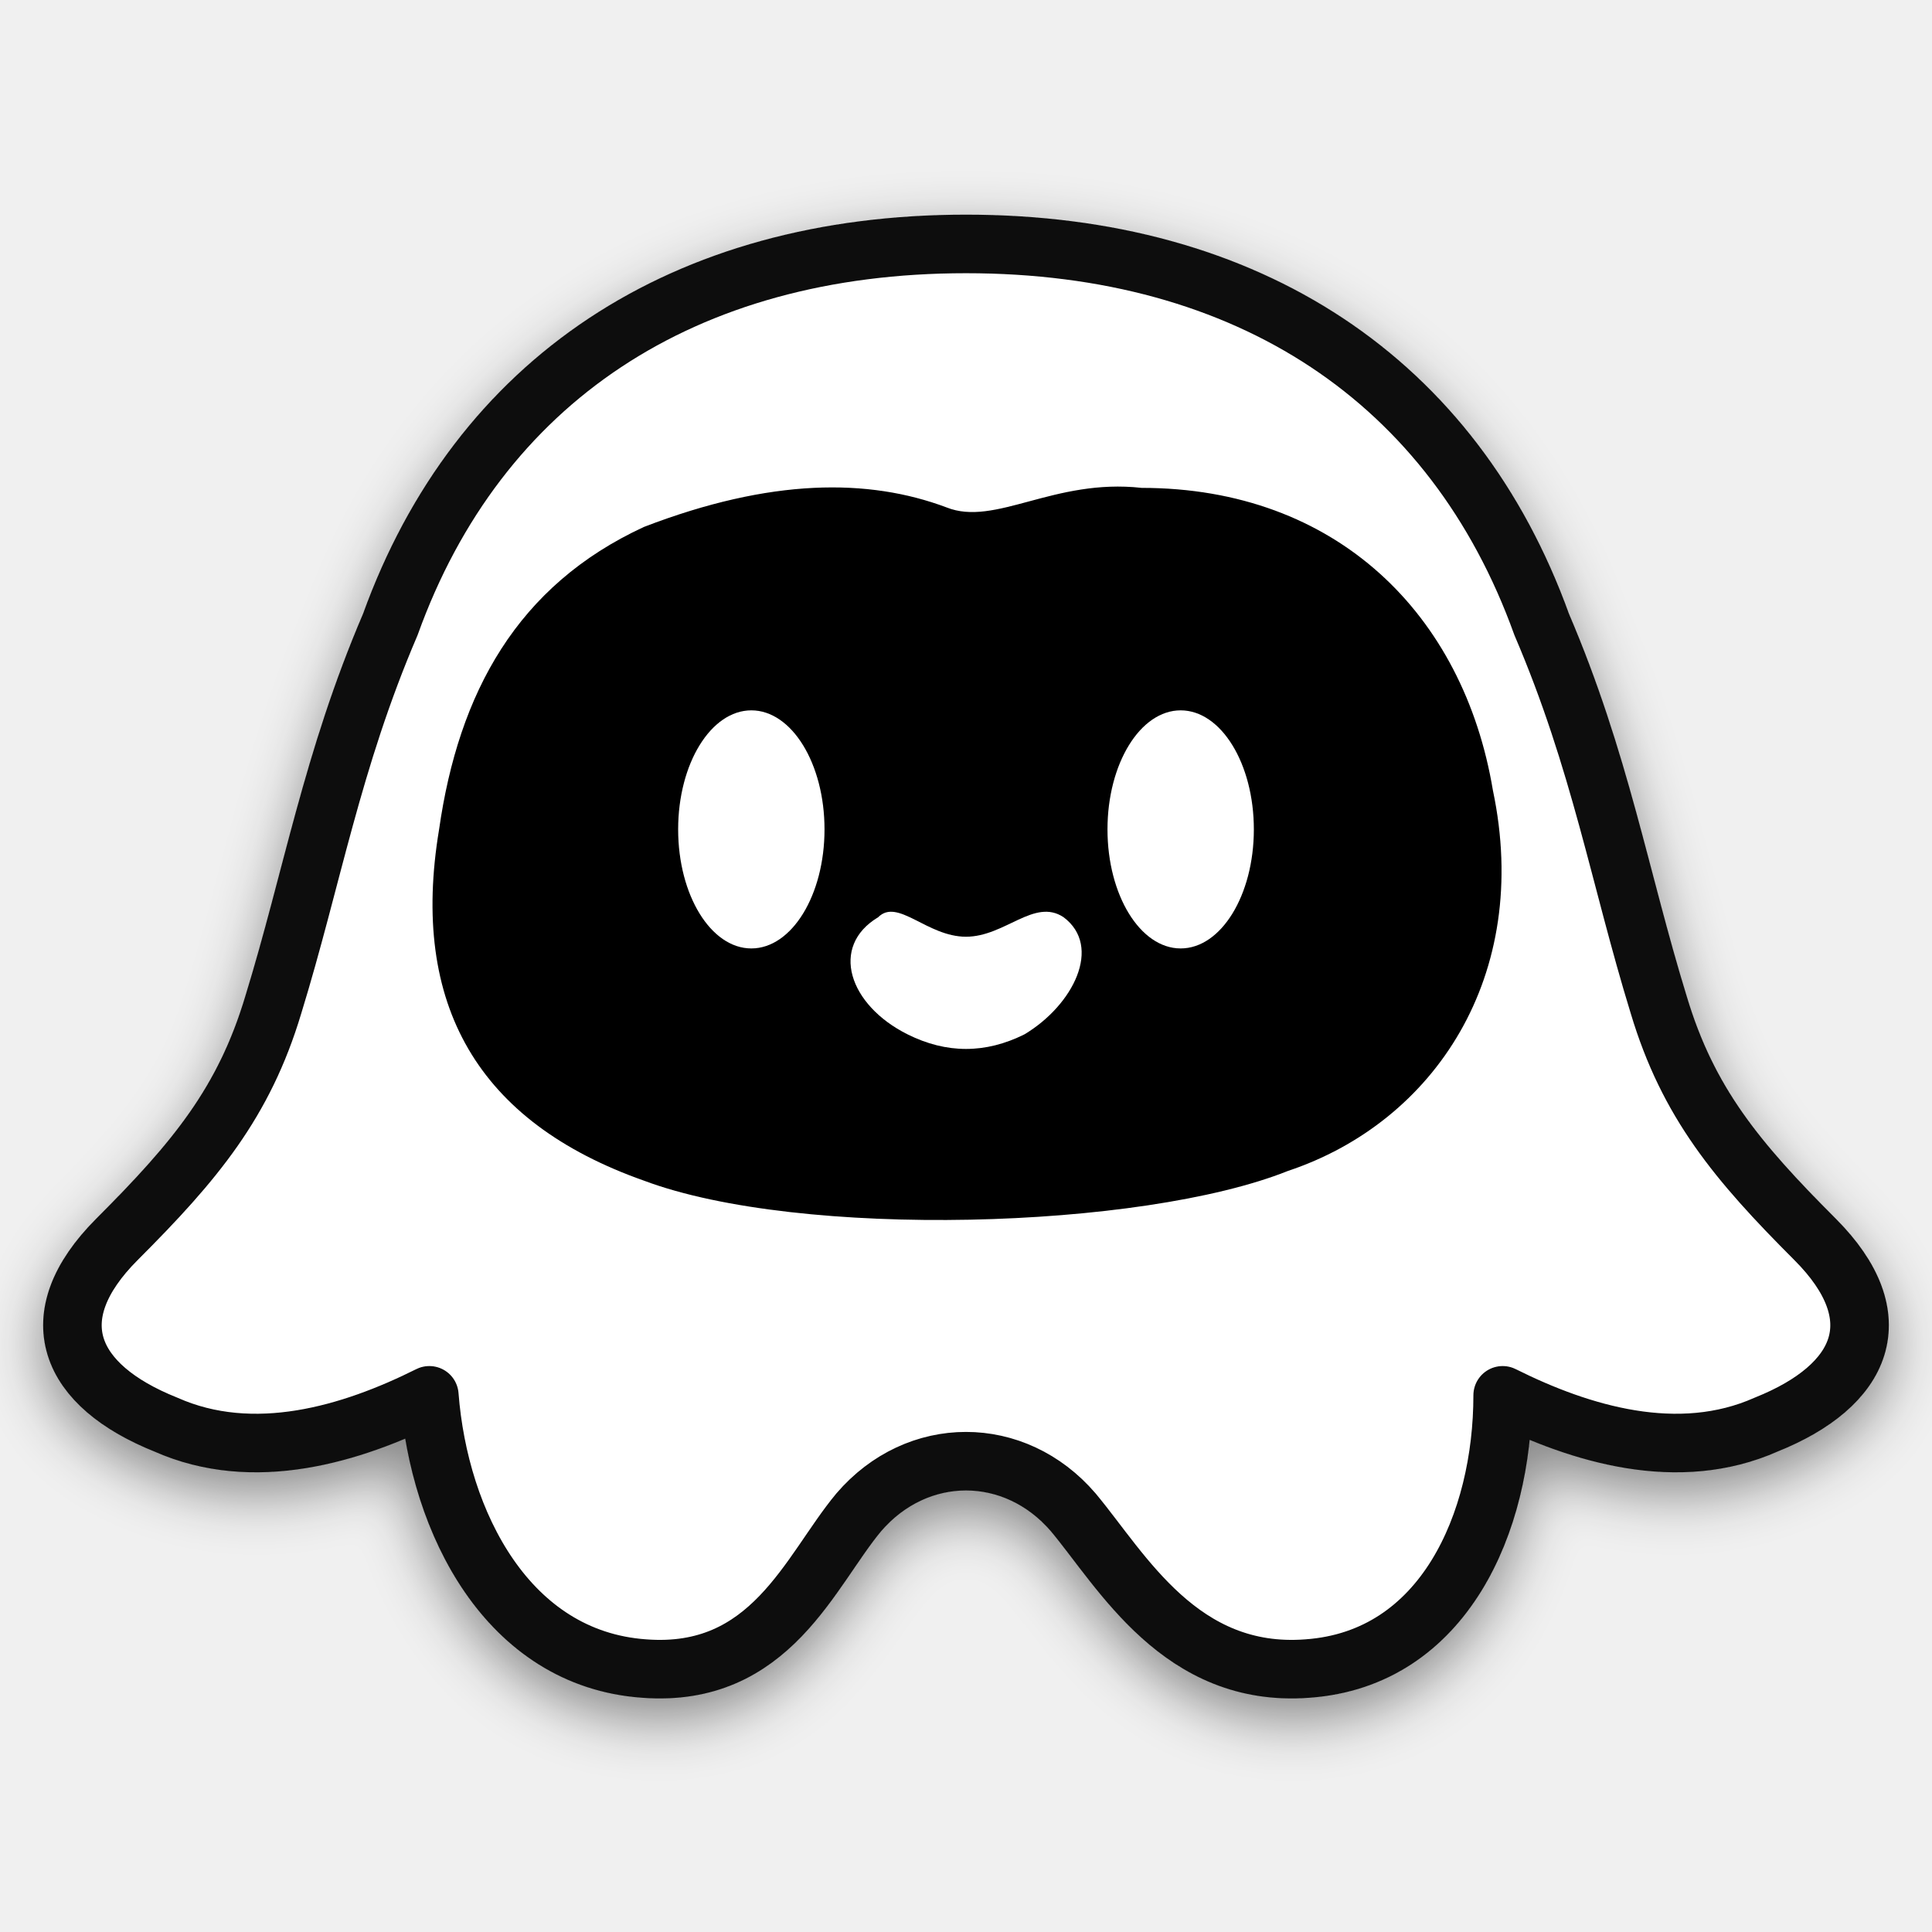
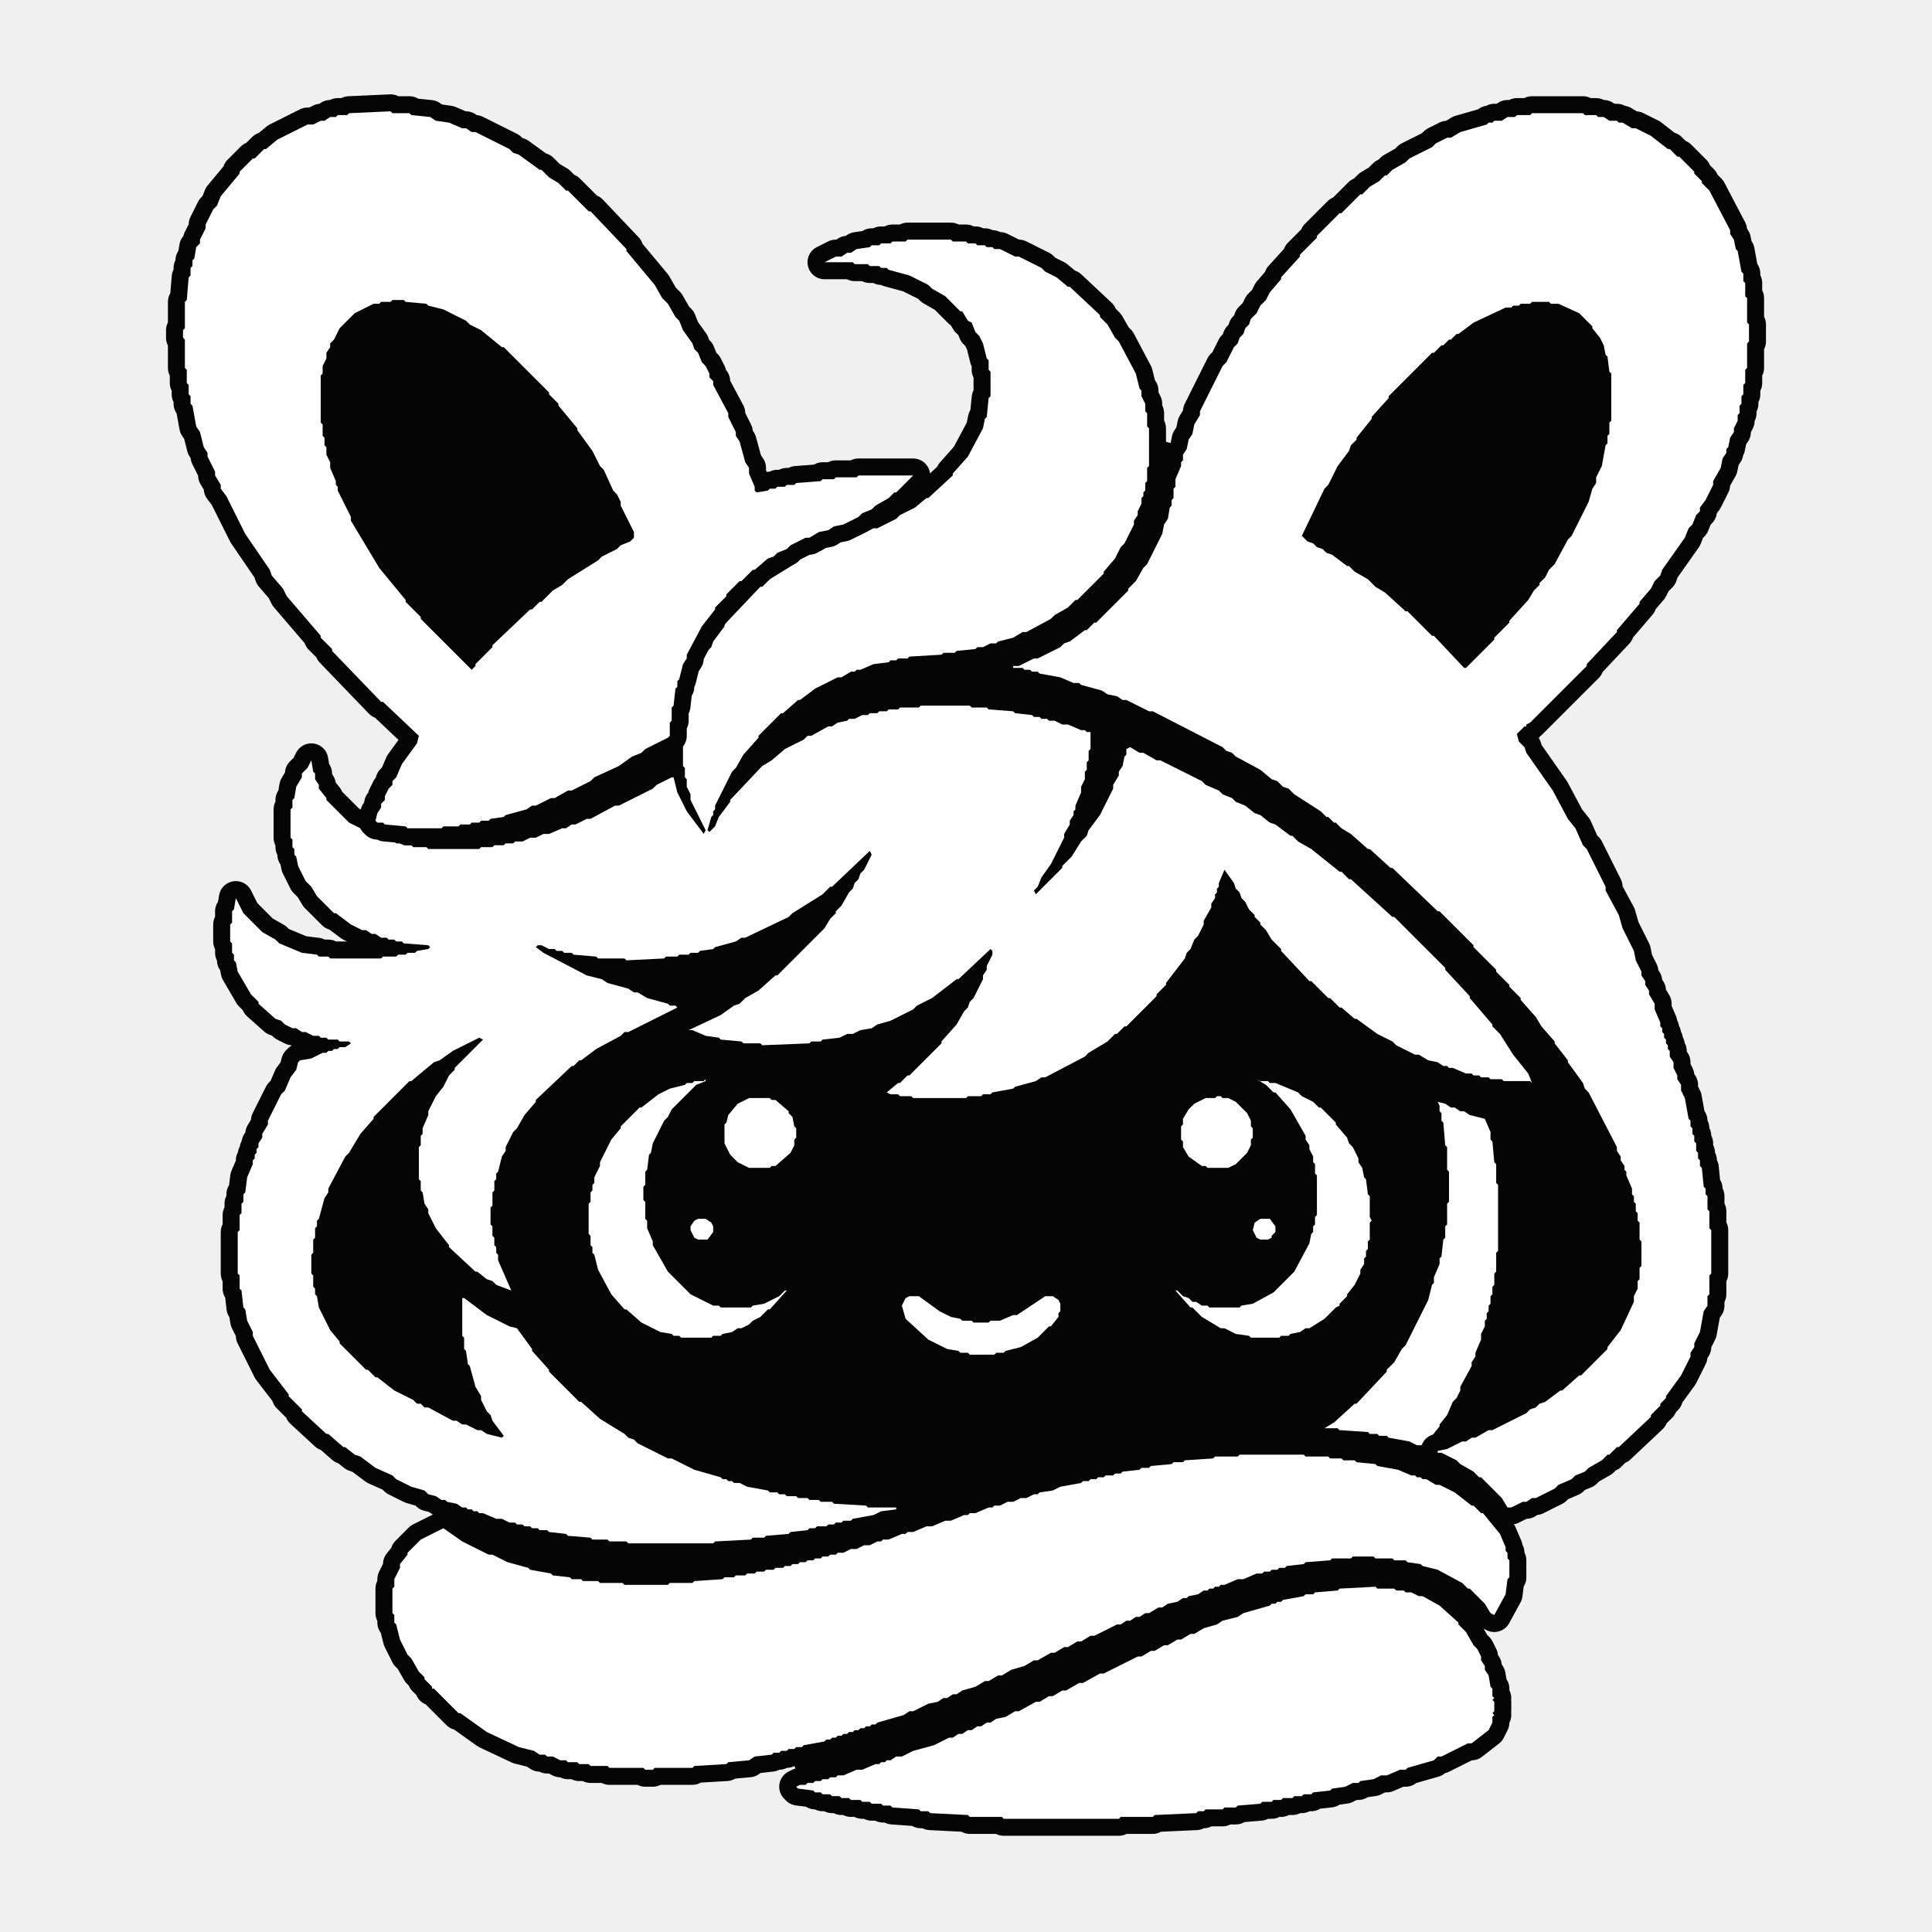
- <svg xmlns="http://www.w3.org/2000/svg" width="512" height="512" viewBox="29 40 198 198">
-   <defs>
-     <filter id="tab-shadow" x="-20%" y="-20%" width="140%" height="140%">
-       <feDropShadow dx="0" dy="2" stdDeviation="3" flood-color="#000000" flood-opacity="0.45" />
-     </filter>
-   </defs>
-   <style>
-     .mascot-body {
-       fill: #ffffff;
-       stroke: #0a0a0a;
-       stroke-width: 6;
-       stroke-linejoin: round;
-       stroke-linecap: round;
-     }
-     .mascot-visor {
-       fill: #000000;
-     }
-     .mascot-face {
-       fill: #ffffff;
-     }
-     @media (prefers-color-scheme: light) {
-       .mascot-body {
-         fill: #ffffff;
-         stroke: #000000;
-         stroke-width: 7;
-       }
-     }
-   </style>
-   <g filter="url(#tab-shadow)">
-     <path class="mascot-body" d="M 128 65       C 99 65, 78 79, 69 104       C 63 118, 61 130, 57 143       C 54 153, 49 159, 41 167       C 33 175, 36 182, 46 186       C 55 190, 65 187, 73 183       C 74 196, 81 210, 95 211       C 108 212, 112 201, 117 195       C 123 188, 133 188, 139 195       C 144 201, 150 212, 163 211       C 177 210, 183 196, 183 183       C 191 187, 201 190, 210 186       C 220 182, 223 175, 215 167       C 207 159, 202 153, 199 143       C 195 130, 193 118, 187 104       C 178 79, 157 65, 128 65 Z" />
-     <path class="mascot-visor" d="M 95 94       C 108 89, 118 89, 126 92       C 131 94, 137 89, 146 90       C 166 90, 179 103, 182 121       C 186 140, 176 155, 161 160       C 146 166, 111 167, 95 161       C 78 155, 71 143, 74 125       C 76 111, 82 100, 95 94 Z" />
-     <ellipse class="mascot-face" cx="106" cy="125" rx="7.5" ry="12.2" />
-     <ellipse class="mascot-face" cx="150" cy="125" rx="7.5" ry="12.2" />
-     <path class="mascot-face" d="M 119 134       C 121 132, 124 136, 128 136       C 132 136, 135 132, 138 134       C 142 137, 139 143, 134 146       C 130 148, 126 148, 122 146       C 116 143, 114 137, 119 134 Z" />
+ <svg xmlns="http://www.w3.org/2000/svg" width="1024" height="1024" viewBox="0 0 1024 1024" role="img" aria-label="Cluaiz mascot icon">
+   <g fill="#050505" fill-rule="evenodd">
+     <path d="M140,79 L127,91 L115,107 L108,121 L108,124 L106,127 L106,129 L104,131 L104,133 L102,137 L102,140 L100,145 L100,150 L99,151 L99,157 L98,158 L97,184 L98,185 L99,205 L100,206 L100,211 L101,212 L101,215 L103,220 L103,224 L104,225 L104,227 L106,229 L105,230 L107,232 L109,240 L111,243 L111,246 L115,253 L115,255 L118,261 L120,263 L124,271 L124,273 L126,275 L131,285 L134,288 L136,293 L143,302 L143,304 L145,307 L149,311 L151,315 L158,323 L158,324 L174,342 L174,343 L186,355 L186,356 L218,387 L219,389 L219,396 L211,408 L208,414 L208,416 L203,423 L204,424 L202,426 L201,429 L194,435 L189,436 L188,435 L183,434 L173,424 L168,415 L168,412 L166,407 L166,403 L165,403 L163,407 L160,410 L157,416 L157,418 L155,422 L155,426 L154,427 L154,446 L155,447 L157,458 L166,473 L178,485 L179,485 L185,492 L185,499 L180,505 L175,506 L174,507 L171,507 L170,506 L166,506 L165,505 L162,505 L161,504 L158,504 L157,503 L152,502 L138,493 L131,486 L125,476 L125,478 L124,479 L123,489 L122,490 L122,499 L123,500 L123,505 L124,506 L125,513 L130,523 L140,535 L141,535 L149,542 L156,545 L162,552 L162,558 L157,564 L157,566 L152,576 L150,578 L142,593 L141,598 L138,603 L138,605 L135,611 L134,617 L131,623 L131,626 L129,631 L129,635 L128,636 L128,641 L127,642 L127,649 L126,650 L126,677 L127,678 L127,685 L128,686 L128,690 L130,694 L130,698 L131,699 L132,704 L134,706 L133,707 L135,709 L137,713 L137,715 L141,721 L142,725 L156,744 L168,756 L169,756 L183,768 L189,772 L191,772 L204,781 L218,788 L225,790 L227,792 L230,793 L235,799 L235,805 L234,807 L228,813 L224,815 L214,825 L210,833 L210,836 L208,841 L208,856 L209,857 L211,867 L216,877 L225,889 L225,891 L229,895 L230,895 L242,908 L244,908 L256,916 L259,919 L269,924 L277,926 L280,928 L282,928 L286,930 L293,931 L296,933 L299,933 L300,934 L310,935 L311,936 L319,936 L320,937 L332,937 L333,938 L356,938 L357,937 L370,937 L371,936 L379,936 L380,935 L393,934 L394,933 L398,933 L400,931 L404,931 L405,930 L409,930 L410,929 L411,930 L416,931 L421,936 L422,938 L422,946 L421,948 L426,948 L427,949 L430,949 L435,951 L439,951 L440,952 L444,952 L445,953 L449,953 L450,954 L454,954 L455,955 L460,955 L461,956 L466,956 L467,957 L472,957 L473,958 L487,959 L489,961 L510,962 L511,963 L525,963 L526,964 L600,964 L601,963 L615,963 L616,962 L637,961 L639,959 L648,959 L649,958 L669,956 L670,955 L674,955 L675,954 L681,954 L682,953 L686,953 L687,952 L691,952 L692,951 L697,951 L702,949 L706,949 L707,948 L714,947 L717,945 L728,943 L732,941 L736,941 L752,935 L758,934 L762,931 L769,929 L778,924 L780,924 L784,922 L789,917 L791,913 L791,910 L792,909 L791,908 L793,906 L793,903 L791,901 L792,900 L791,899 L791,895 L790,894 L790,891 L789,890 L788,885 L785,880 L784,875 L781,871 L781,863 L786,857 L788,856 L792,856 L793,855 L799,842 L799,839 L800,838 L800,826 L799,825 L799,822 L798,821 L797,816 L795,813 L795,805 L796,803 L800,799 L805,797 L808,797 L815,793 L817,793 L819,791 L828,787 L830,785 L834,783 L836,783 L838,781 L841,780 L848,774 L856,769 L862,763 L863,763 L877,749 L877,748 L884,740 L888,733 L891,730 L893,726 L893,724 L900,710 L903,695 L905,693 L905,689 L906,688 L906,681 L907,680 L907,648 L906,647 L905,632 L903,629 L903,624 L902,623 L902,619 L900,614 L900,609 L899,608 L899,605 L898,604 L898,601 L897,600 L896,592 L894,588 L893,581 L891,577 L891,574 L889,572 L889,570 L888,569 L888,566 L887,565 L887,563 L884,556 L884,553 L878,537 L877,531 L874,527 L874,525 L871,519 L866,503 L863,498 L863,496 L860,492 L857,482 L847,463 L846,459 L844,457 L834,437 L828,429 L828,427 L825,423 L824,420 L819,414 L816,408 L808,397 L808,387 L809,385 L852,341 L852,340 L863,328 L881,304 L881,302 L889,290 L892,287 L897,277 L899,275 L901,271 L901,269 L904,265 L911,251 L916,235 L918,233 L917,232 L919,230 L919,228 L921,224 L922,216 L923,215 L923,211 L924,210 L924,206 L925,205 L926,186 L927,185 L927,168 L926,167 L926,156 L925,155 L925,149 L924,148 L924,144 L923,143 L921,132 L917,124 L917,122 L914,117 L914,115 L906,101 L898,92 L898,90 L891,83 L889,83 L885,79 L875,72 L860,65 L853,64 L851,62 L842,61 L841,60 L820,59 L819,60 L809,60 L808,61 L803,61 L802,62 L798,62 L796,64 L792,64 L782,68 L776,69 L761,76 L754,81 L750,82 L748,84 L745,85 L722,102 L712,112 L711,112 L688,136 L688,137 L678,148 L660,173 L659,177 L655,182 L654,185 L651,188 L648,195 L646,197 L643,203 L643,205 L636,217 L636,219 L633,224 L632,228 L627,233 L622,234 L621,235 L614,233 L608,226 L608,219 L607,218 L607,214 L606,213 L606,210 L604,206 L603,200 L597,187 L594,184 L593,181 L589,176 L589,174 L570,154 L569,154 L565,150 L563,150 L554,143 L549,141 L547,139 L545,139 L538,135 L533,134 L530,132 L528,132 L524,130 L515,129 L514,128 L508,128 L507,127 L478,127 L477,128 L471,128 L470,129 L465,129 L464,130 L460,130 L459,131 L453,132 L451,134 L449,134 L446,136 L440,137 L437,139 L459,140 L460,141 L464,141 L469,143 L473,143 L474,144 L479,145 L481,147 L482,146 L484,148 L493,152 L499,157 L501,157 L502,159 L506,163 L510,165 L512,169 L515,171 L515,173 L517,175 L522,185 L523,191 L524,192 L524,199 L525,200 L524,215 L523,216 L523,220 L522,221 L521,226 L513,242 L509,246 L509,247 L500,255 L497,255 L496,256 L490,255 L485,251 L469,251 L468,252 L452,252 L451,253 L434,254 L433,255 L427,255 L426,256 L421,256 L420,257 L416,257 L415,258 L411,258 L409,259 L408,258 L402,257 L397,251 L397,248 L396,247 L393,236 L391,233 L389,225 L386,220 L386,218 L384,216 L372,190 L368,185 L358,166 L354,162 L348,152 L340,143 L332,132 L322,122 L322,121 L301,101 L300,101 L283,87 L274,82 L272,80 L250,69 L248,69 L238,65 L231,64 L229,62 L220,61 L219,60 L212,60 L211,59 L191,59 L190,60 L183,60 L182,61 L174,62 L172,64 L160,67 L150,72 Z" />
+   </g>
+   <g fill="#fff" fill-rule="evenodd" stroke="#050505" stroke-width="18" stroke-linejoin="round" paint-order="stroke">
+     <path d="M792,900 L791,899 L791,895 L790,894 L789,888 L787,885 L787,883 L785,880 L785,878 L783,874 L781,872 L777,865 L773,861 L773,860 L763,851 L754,846 L752,846 L748,844 L745,844 L744,843 L740,843 L739,842 L730,842 L729,841 L710,842 L709,843 L697,844 L696,845 L692,845 L691,846 L680,848 L679,849 L677,849 L676,850 L674,850 L673,851 L659,855 L656,857 L648,859 L645,861 L638,863 L633,866 L631,866 L626,869 L624,869 L619,872 L617,872 L612,875 L610,875 L605,878 L603,878 L585,887 L583,887 L574,892 L572,892 L565,896 L563,896 L558,899 L556,899 L551,902 L549,902 L540,907 L538,907 L533,910 L528,911 L525,913 L523,913 L520,915 L518,915 L515,917 L513,917 L510,919 L508,919 L505,921 L503,921 L495,925 L484,928 L478,931 L475,931 L472,933 L470,933 L469,934 L467,934 L466,935 L464,935 L457,938 L454,938 L447,941 L444,941 L443,942 L440,942 L439,943 L436,943 L435,944 L432,944 L431,945 L428,945 L427,946 L424,946 L422,947 L423,948 L431,949 L432,950 L435,950 L436,951 L440,951 L441,952 L445,952 L446,953 L450,953 L451,954 L456,954 L457,955 L461,955 L462,956 L467,956 L468,957 L472,957 L473,958 L487,959 L488,960 L492,960 L493,961 L513,962 L514,963 L531,963 L532,964 L593,964 L594,963 L611,963 L612,962 L634,961 L635,960 L638,960 L639,959 L648,959 L649,958 L655,958 L656,957 L668,956 L669,955 L674,955 L675,954 L679,954 L680,953 L685,953 L686,952 L690,952 L691,951 L695,951 L696,950 L705,949 L706,948 L713,947 L717,945 L720,945 L721,944 L728,943 L732,941 L735,941 L742,938 L745,938 L746,937 L760,933 L762,931 L764,931 L778,924 L780,924 L789,917 L791,913 L791,910 L792,909 L791,908 L792,907 L792,902 L791,901 Z" />
+     <path d="M800,827 L799,826 L799,823 L798,822 L798,820 L795,813 L786,802 L785,802 L781,798 L780,798 L771,791 L763,787 L761,787 L756,784 L754,784 L753,783 L751,783 L750,782 L748,782 L741,779 L730,777 L729,776 L719,775 L718,774 L712,774 L711,773 L705,773 L704,772 L692,772 L691,771 L657,771 L656,772 L644,772 L643,773 L628,774 L627,775 L622,775 L621,776 L610,777 L609,778 L605,778 L604,779 L595,780 L594,781 L591,781 L590,782 L586,782 L585,783 L582,783 L581,784 L578,784 L577,785 L574,785 L573,786 L562,788 L558,790 L551,791 L550,792 L548,792 L544,794 L541,794 L537,796 L534,796 L530,798 L527,798 L526,799 L524,799 L517,802 L514,802 L513,803 L511,803 L504,806 L501,806 L494,809 L491,809 L484,812 L481,812 L480,813 L478,813 L471,816 L468,816 L467,817 L465,817 L461,819 L458,819 L454,821 L451,821 L447,823 L444,823 L443,824 L440,824 L439,825 L436,825 L435,826 L432,826 L431,827 L428,827 L427,828 L424,828 L423,829 L420,829 L419,830 L416,830 L415,831 L411,831 L410,832 L406,832 L405,833 L401,833 L400,834 L396,834 L395,835 L390,835 L389,836 L384,836 L383,837 L368,838 L367,839 L355,839 L354,840 L331,840 L330,839 L318,839 L317,838 L309,838 L308,837 L303,837 L302,836 L293,835 L292,834 L281,832 L280,831 L269,828 L261,824 L259,824 L245,817 L235,810 L223,816 L216,823 L216,824 L212,829 L212,831 L209,837 L209,841 L208,842 L208,855 L209,856 L209,860 L210,861 L212,869 L216,877 L218,879 L222,886 L225,889 L225,890 L229,894 L229,895 L230,895 L243,908 L244,908 L258,918 L275,926 L283,928 L286,930 L289,930 L290,931 L293,931 L297,933 L300,933 L301,934 L306,934 L307,935 L312,935 L313,936 L322,936 L323,937 L341,937 L342,938 L346,938 L347,937 L367,937 L368,936 L385,935 L386,934 L397,933 L400,931 L409,930 L410,929 L413,929 L414,928 L417,928 L418,927 L421,927 L422,926 L425,926 L426,925 L437,923 L438,922 L440,922 L441,921 L443,921 L444,920 L446,920 L447,919 L449,919 L450,918 L452,918 L453,917 L455,917 L456,916 L458,916 L459,915 L461,915 L462,914 L464,914 L465,913 L479,909 L482,907 L484,907 L492,903 L497,902 L500,900 L502,900 L505,898 L507,898 L510,896 L517,894 L522,891 L524,891 L529,888 L531,888 L536,885 L543,883 L548,880 L550,880 L557,876 L559,876 L564,873 L566,873 L571,870 L573,870 L578,867 L580,867 L592,861 L594,861 L597,859 L599,859 L602,857 L604,857 L607,855 L609,855 L614,852 L616,852 L619,850 L624,849 L627,847 L629,847 L630,846 L635,845 L638,843 L640,843 L641,842 L643,842 L644,841 L646,841 L647,840 L649,840 L656,837 L659,837 L666,834 L669,834 L670,833 L673,833 L674,832 L677,832 L678,831 L681,831 L682,830 L691,829 L692,828 L705,827 L706,826 L716,826 L717,825 L728,825 L729,826 L738,826 L739,827 L745,827 L746,828 L753,829 L754,830 L762,832 L775,839 L778,842 L779,842 L787,850 L790,855 L792,856 L798,845 L799,837 L800,836 Z" />
+     <path d="M478,692 L480,699 L492,710 L502,715 L508,716 L509,717 L513,717 L514,718 L527,718 L528,717 L532,717 L533,716 L541,714 L550,709 L556,703 L557,703 L561,698 L561,696 L562,695 L562,691 L561,689 L558,687 L554,687 L539,697 L537,697 L530,700 L525,700 L524,701 L516,701 L515,700 L510,700 L509,699 L504,698 L498,695 L487,687 L482,687 L480,688 Z" />
+     <path d="M668,646 L665,648 L664,652 L666,656 L668,657 L672,657 L674,656 L674,655 L676,653 L676,650 L673,646 Z" />
+     <path d="M368,647 L366,650 L366,652 L368,656 L370,657 L375,657 L378,653 L378,650 L377,648 L374,646 L370,646 Z" />
+     <path d="M787,593 L779,591 L776,589 L774,589 L771,587 L769,587 L766,585 L762,584 L763,586 L763,589 L764,590 L764,594 L765,595 L766,607 L767,608 L767,620 L768,621 L768,637 L767,638 L767,649 L766,650 L766,656 L765,657 L764,666 L763,667 L763,670 L760,677 L760,680 L759,681 L757,689 L745,713 L743,715 L739,722 L735,726 L735,727 L719,744 L718,744 L707,754 L702,757 L709,757 L710,758 L725,759 L726,760 L730,760 L731,761 L735,761 L736,762 L747,764 L751,766 L755,766 L763,756 L763,755 L767,750 L770,743 L772,741 L774,737 L774,735 L780,724 L780,722 L782,719 L782,717 L785,710 L785,707 L787,703 L787,700 L788,699 L788,696 L789,695 L789,692 L790,691 L790,687 L791,686 L791,682 L792,681 L792,675 L793,674 L793,664 L794,663 L794,628 L793,627 L793,617 L792,616 L791,605 L790,604 L790,600 Z" />
+     <path d="M397,582 L391,585 L386,591 L385,595 L384,596 L384,606 L387,612 L391,616 L397,619 L408,619 L409,618 L411,618 L419,611 L421,607 L421,604 L422,603 L422,598 L421,597 L420,592 L418,590 L418,589 L411,583 L409,583 L408,582 Z" />
+     <path d="M639,582 L633,585 L630,588 L627,593 L627,596 L626,597 L626,604 L627,605 L627,608 L630,613 L637,618 L639,618 L640,619 L651,619 L655,617 L661,611 L663,607 L663,604 L664,603 L664,598 L663,597 L663,594 L661,590 L655,584 L651,582 L648,582 L647,581 L645,581 L644,582 Z" />
+     <path d="M666,572 L671,575 L675,579 L676,579 L684,588 L692,602 L692,604 L694,607 L694,609 L696,613 L696,616 L697,617 L697,622 L698,623 L698,644 L697,645 L697,649 L696,650 L696,653 L695,654 L694,659 L686,674 L675,685 L664,691 L658,692 L657,693 L641,693 L640,692 L637,692 L634,690 L632,690 L630,688 L627,687 L624,684 L623,684 L631,693 L632,693 L637,698 L647,704 L649,704 L655,707 L662,708 L663,709 L678,709 L679,708 L683,708 L684,707 L689,706 L692,704 L694,704 L702,699 L708,693 L710,692 L710,691 L714,687 L714,686 L718,681 L721,675 L721,673 L723,670 L723,667 L724,666 L724,663 L725,662 L725,658 L726,657 L726,648 L727,647 L726,645 L726,634 L725,633 L724,625 L723,624 L722,619 L720,616 L720,614 L717,608 L715,606 L714,603 L708,596 L708,595 L700,587 L699,587 L696,584 L690,581 L688,579 L676,574 L673,574 L672,573 L668,573 Z" />
+     <path d="M374,572 L373,573 L368,573 L367,574 L364,574 L363,575 L355,577 L349,580 L340,587 L339,587 L329,597 L329,598 L324,604 L318,616 L318,618 L315,624 L315,627 L314,628 L314,631 L313,632 L313,637 L312,638 L312,654 L313,655 L313,660 L314,661 L314,664 L315,665 L317,673 L324,686 L331,694 L332,694 L340,701 L350,706 L356,707 L357,708 L360,708 L361,709 L377,709 L378,708 L382,708 L383,707 L388,706 L391,704 L393,704 L397,702 L399,700 L403,698 L407,694 L408,694 L417,684 L416,684 L413,687 L405,691 L399,692 L398,693 L382,693 L381,692 L378,692 L366,686 L354,674 L346,660 L346,658 L343,651 L343,647 L342,646 L342,637 L341,636 L341,629 L342,628 L342,621 L343,620 L344,612 L345,611 L346,606 L352,594 L354,592 L356,588 L369,575 L374,573 Z" />
+     <path d="M540,136 L538,136 L530,132 L527,132 L526,131 L523,131 L522,130 L518,130 L517,129 L513,129 L512,128 L505,128 L504,127 L481,127 L480,128 L473,128 L472,129 L467,129 L466,130 L462,130 L461,131 L454,132 L451,134 L449,134 L446,136 L443,136 L437,139 L452,139 L453,140 L460,140 L461,141 L466,141 L467,142 L470,142 L471,143 L482,146 L492,151 L494,153 L501,157 L509,165 L510,165 L513,170 L515,171 L517,176 L519,178 L521,182 L523,190 L524,191 L524,196 L525,197 L525,210 L524,211 L523,221 L522,222 L521,227 L513,242 L505,251 L505,252 L492,264 L491,264 L485,269 L477,273 L475,275 L465,280 L463,280 L455,284 L447,286 L442,289 L440,289 L435,292 L433,292 L423,297 L421,299 L408,307 L404,311 L403,311 L384,331 L384,332 L378,340 L377,343 L375,345 L369,357 L369,359 L368,360 L368,362 L367,363 L367,365 L364,372 L363,383 L362,384 L362,406 L363,407 L363,412 L364,413 L364,417 L366,421 L366,424 L374,440 L373,442 L364,430 L359,420 L357,412 L356,412 L348,416 L346,418 L328,427 L326,427 L313,434 L311,434 L305,437 L303,437 L300,439 L298,439 L291,442 L288,442 L284,444 L281,444 L277,446 L273,446 L272,447 L268,447 L267,448 L262,448 L261,449 L255,449 L254,450 L227,450 L226,449 L219,449 L218,448 L214,448 L213,447 L210,447 L209,446 L203,445 L185,436 L173,424 L173,423 L169,418 L169,416 L167,413 L167,410 L166,409 L165,403 L163,407 L160,410 L160,412 L157,417 L156,423 L155,424 L155,428 L154,429 L154,444 L155,445 L155,449 L156,450 L156,453 L157,454 L158,459 L162,467 L165,470 L168,475 L177,484 L178,484 L186,490 L192,493 L194,493 L197,495 L199,495 L202,497 L205,497 L206,498 L209,498 L210,499 L213,499 L214,500 L227,501 L228,502 L227,503 L221,504 L220,505 L216,505 L215,506 L211,506 L210,507 L203,507 L202,508 L175,508 L174,507 L169,507 L168,506 L160,505 L148,500 L146,498 L139,494 L129,484 L125,476 L124,482 L123,483 L123,489 L122,490 L122,499 L123,500 L123,505 L124,506 L124,509 L125,510 L126,515 L133,527 L137,531 L137,532 L146,540 L149,541 L151,543 L155,545 L157,545 L160,547 L162,547 L166,549 L169,549 L170,550 L173,550 L174,551 L179,551 L180,552 L185,552 L186,553 L183,555 L180,555 L179,556 L177,556 L176,557 L174,557 L173,558 L171,558 L165,561 L159,562 L158,563 L157,567 L154,571 L151,578 L149,580 L142,594 L142,596 L139,601 L139,603 L137,606 L137,608 L136,609 L136,611 L135,612 L135,614 L134,615 L134,617 L131,624 L130,632 L129,633 L129,637 L128,638 L128,643 L127,644 L127,652 L126,653 L126,675 L127,676 L127,683 L128,684 L129,693 L130,694 L131,700 L134,706 L134,708 L143,726 L153,739 L153,740 L160,747 L160,748 L173,760 L174,760 L182,767 L183,767 L188,771 L191,772 L199,778 L208,782 L210,784 L218,788 L225,790 L227,792 L231,793 L234,795 L236,795 L237,796 L242,797 L245,799 L247,799 L248,800 L250,800 L251,801 L253,801 L254,802 L256,802 L263,805 L266,805 L270,807 L273,807 L274,808 L277,808 L278,809 L281,809 L282,810 L285,810 L286,811 L290,811 L291,812 L300,813 L301,814 L313,815 L314,816 L322,816 L323,817 L332,817 L333,818 L378,818 L379,817 L398,816 L399,815 L405,815 L406,814 L418,813 L419,812 L428,811 L429,810 L432,810 L433,809 L438,809 L439,808 L442,808 L443,807 L446,807 L447,806 L451,806 L452,805 L463,803 L467,801 L475,800 L475,799 L460,799 L459,798 L442,797 L441,796 L435,796 L434,795 L429,795 L428,794 L423,794 L422,793 L417,793 L416,792 L413,792 L412,791 L408,791 L407,790 L396,788 L392,786 L389,786 L388,785 L386,785 L385,784 L383,784 L382,783 L368,779 L356,773 L354,773 L338,765 L336,763 L333,762 L331,760 L318,752 L308,743 L307,743 L291,727 L291,726 L282,716 L282,715 L274,704 L270,703 L258,697 L246,688 L245,688 L245,708 L246,709 L246,715 L247,716 L248,723 L249,724 L252,735 L255,740 L255,742 L258,748 L260,750 L261,753 L267,761 L266,762 L258,760 L255,758 L253,758 L247,755 L245,755 L242,753 L240,753 L227,746 L225,746 L223,744 L221,744 L219,742 L209,737 L200,730 L199,730 L195,726 L194,726 L180,712 L180,711 L175,705 L169,693 L168,687 L167,686 L167,683 L166,682 L166,676 L165,675 L165,665 L166,664 L166,657 L167,656 L167,651 L168,650 L168,647 L169,646 L172,635 L174,632 L174,630 L183,613 L185,611 L191,601 L198,593 L198,592 L217,573 L218,573 L230,563 L233,562 L240,557 L254,550 L256,551 L241,566 L241,567 L238,570 L235,576 L231,581 L227,589 L227,591 L224,598 L224,601 L223,602 L223,607 L222,608 L222,625 L223,626 L223,631 L224,632 L225,638 L227,641 L227,643 L231,651 L238,660 L238,661 L252,674 L253,674 L258,678 L261,679 L263,681 L271,684 L264,668 L264,665 L263,664 L263,661 L262,660 L262,656 L261,655 L261,650 L260,649 L260,640 L261,639 L261,632 L262,631 L262,626 L263,625 L263,622 L264,621 L266,613 L268,610 L268,608 L272,600 L274,598 L278,591 L284,584 L284,583 L303,565 L304,565 L307,562 L308,562 L316,556 L329,549 L331,547 L333,547 L359,534 L358,533 L355,533 L354,532 L343,529 L338,526 L336,526 L333,524 L322,521 L319,519 L311,517 L288,505 L284,502 L285,501 L287,501 L291,503 L294,503 L295,504 L298,504 L299,505 L303,505 L304,506 L316,507 L317,508 L331,508 L332,509 L352,508 L353,507 L359,507 L360,506 L365,506 L366,505 L370,505 L371,504 L378,503 L379,502 L390,499 L393,497 L395,497 L418,486 L420,484 L436,474 L440,470 L441,470 L461,451 L462,453 L458,461 L456,463 L455,466 L453,468 L452,471 L450,473 L446,480 L443,483 L443,484 L440,487 L437,492 L412,517 L411,517 L402,525 L395,529 L392,532 L389,533 L382,538 L365,546 L367,546 L374,549 L381,550 L382,551 L393,552 L394,553 L403,553 L404,554 L429,553 L430,552 L435,552 L436,551 L445,550 L449,548 L452,548 L456,546 L462,545 L465,543 L472,541 L484,535 L486,533 L494,529 L507,519 L508,519 L525,503 L526,504 L526,506 L523,512 L523,514 L521,517 L521,519 L516,529 L514,531 L513,534 L511,536 L507,543 L499,552 L499,553 L482,570 L481,570 L477,574 L476,574 L470,579 L472,580 L476,580 L477,581 L483,581 L484,582 L512,582 L513,581 L520,581 L521,580 L525,580 L526,579 L537,577 L538,576 L549,573 L552,571 L554,571 L575,560 L577,558 L587,552 L591,548 L592,548 L596,544 L597,544 L613,528 L613,527 L618,522 L618,521 L628,508 L629,505 L631,503 L633,498 L635,496 L638,490 L638,488 L642,481 L642,479 L644,476 L644,474 L645,473 L645,471 L646,470 L646,468 L649,461 L654,468 L655,471 L657,473 L658,476 L660,478 L662,482 L665,485 L665,486 L668,489 L668,490 L671,493 L674,498 L679,503 L679,504 L694,520 L695,520 L704,529 L705,529 L710,534 L711,534 L718,540 L719,540 L730,548 L738,552 L740,554 L750,559 L752,559 L757,562 L762,563 L765,565 L767,565 L768,566 L770,566 L777,569 L780,569 L781,570 L784,570 L785,571 L789,571 L790,572 L796,572 L797,573 L811,573 L812,574 L810,569 L802,559 L795,548 L791,544 L791,543 L779,529 L779,528 L766,514 L766,513 L739,486 L738,486 L716,466 L715,466 L711,462 L710,462 L695,450 L688,446 L685,443 L684,443 L676,437 L673,436 L668,432 L665,431 L660,427 L655,425 L653,423 L648,421 L646,419 L639,416 L637,414 L615,403 L613,403 L606,399 L604,399 L599,396 L597,397 L597,400 L596,401 L595,406 L593,409 L593,411 L590,416 L590,418 L583,432 L577,440 L576,443 L573,446 L568,454 L563,459 L563,460 L549,474 L548,472 L550,470 L552,465 L557,458 L564,444 L564,442 L567,437 L567,435 L569,432 L569,430 L570,429 L570,427 L573,420 L573,417 L575,413 L575,409 L576,408 L576,404 L577,403 L577,398 L578,397 L578,388 L576,388 L575,387 L573,387 L566,384 L563,384 L559,382 L556,382 L555,381 L552,381 L551,380 L548,380 L547,379 L538,378 L537,377 L524,376 L523,375 L515,375 L514,374 L488,374 L487,375 L477,375 L476,376 L471,376 L470,377 L466,377 L465,378 L461,378 L460,379 L457,379 L453,381 L450,381 L449,382 L444,383 L441,385 L439,385 L430,390 L428,390 L426,392 L416,397 L409,403 L404,406 L387,424 L387,425 L381,433 L379,438 L376,441 L375,440 L377,433 L378,432 L378,430 L379,429 L379,427 L388,409 L390,407 L394,400 L402,391 L402,390 L414,378 L415,378 L423,371 L424,371 L432,365 L444,359 L446,359 L451,356 L453,356 L454,355 L456,355 L463,352 L471,351 L472,350 L475,350 L476,349 L481,349 L482,348 L499,347 L500,346 L506,346 L507,345 L517,344 L518,343 L521,343 L525,341 L528,341 L529,340 L537,338 L542,335 L544,335 L557,328 L559,326 L566,322 L570,318 L571,318 L585,304 L585,303 L591,296 L594,290 L596,288 L601,278 L601,276 L603,273 L603,271 L605,267 L605,264 L606,263 L606,261 L607,260 L607,256 L608,255 L608,248 L609,247 L609,227 L608,226 L608,219 L607,218 L607,214 L605,210 L605,207 L604,206 L602,198 L593,181 L591,179 L587,172 L583,168 L583,167 L567,152 L566,152 L560,147 L554,144 L552,142 Z" />
+     <path d="M839,60 L812,60 L811,61 L804,61 L803,62 L799,62 L796,64 L792,64 L791,65 L789,65 L788,66 L774,70 L769,73 L767,73 L761,76 L759,78 L747,84 L745,86 L738,90 L735,93 L734,93 L731,96 L726,99 L722,103 L721,103 L711,113 L710,113 L698,125 L698,126 L689,135 L689,136 L679,147 L679,148 L673,155 L671,159 L668,162 L666,166 L663,169 L662,172 L660,174 L659,177 L657,179 L656,182 L654,184 L650,192 L648,194 L636,218 L636,220 L633,225 L632,230 L630,233 L629,238 L627,241 L627,244 L626,245 L626,247 L623,254 L623,258 L622,259 L622,264 L621,265 L621,268 L620,269 L619,275 L617,278 L616,283 L608,299 L606,301 L602,308 L598,312 L598,313 L581,330 L580,330 L576,334 L575,334 L567,340 L564,341 L562,343 L550,349 L548,349 L540,353 L537,353 L537,354 L542,354 L543,355 L546,355 L547,356 L550,356 L551,357 L562,359 L569,362 L572,362 L573,363 L584,366 L587,368 L592,369 L595,371 L597,371 L609,377 L611,377 L648,396 L650,398 L653,399 L655,401 L668,408 L674,413 L677,414 L680,417 L683,418 L686,421 L700,430 L703,433 L704,433 L707,436 L708,436 L711,439 L716,442 L725,450 L726,450 L737,460 L738,460 L762,483 L763,483 L781,501 L781,502 L793,514 L793,515 L800,522 L800,523 L806,529 L806,530 L814,539 L817,544 L824,552 L824,553 L831,562 L831,563 L839,574 L840,577 L842,579 L857,608 L857,610 L859,613 L859,615 L861,618 L861,620 L862,621 L862,623 L865,630 L865,633 L866,634 L866,637 L867,638 L867,642 L868,643 L868,647 L869,648 L869,657 L870,658 L870,671 L869,672 L869,678 L868,679 L868,683 L866,687 L866,690 L859,705 L852,714 L852,715 L838,729 L837,729 L828,737 L827,737 L819,743 L816,744 L814,746 L811,747 L809,749 L791,758 L789,758 L782,762 L780,762 L777,764 L775,764 L767,768 L762,769 L762,770 L764,770 L772,774 L774,776 L781,780 L784,783 L785,783 L796,794 L799,799 L801,799 L807,796 L809,796 L812,794 L814,794 L824,789 L826,787 L833,784 L835,782 L840,780 L842,778 L849,774 L852,771 L853,771 L857,767 L858,767 L875,751 L875,750 L880,745 L880,744 L883,741 L883,740 L891,729 L896,719 L896,717 L898,714 L898,712 L901,706 L903,695 L905,692 L905,687 L906,686 L906,676 L907,675 L907,652 L906,651 L906,642 L905,641 L905,634 L904,633 L904,630 L903,629 L902,619 L901,618 L901,615 L900,614 L900,611 L899,610 L899,606 L898,605 L898,602 L897,601 L897,598 L896,597 L896,594 L895,593 L893,582 L891,578 L891,575 L889,572 L889,570 L887,566 L887,563 L885,560 L885,557 L884,556 L884,554 L883,553 L883,551 L882,550 L882,548 L881,547 L881,545 L880,544 L880,542 L877,535 L877,532 L874,527 L874,525 L872,522 L872,520 L870,517 L870,515 L867,509 L866,504 L860,492 L858,485 L851,472 L851,470 L841,450 L839,448 L835,439 L831,434 L823,419 L809,399 L808,396 L805,393 L804,389 L808,385 L809,385 L809,384 L811,383 L841,353 L841,352 L857,335 L857,334 L869,320 L869,319 L875,312 L877,308 L880,305 L881,302 L893,285 L895,280 L897,278 L899,273 L901,271 L901,269 L904,265 L908,257 L908,255 L912,248 L913,243 L915,240 L915,238 L916,237 L917,232 L919,229 L919,227 L921,223 L921,220 L922,219 L922,215 L923,214 L923,210 L924,209 L924,204 L925,203 L925,196 L926,195 L926,182 L927,181 L927,172 L926,171 L926,158 L925,157 L925,150 L924,149 L924,145 L923,144 L921,133 L920,132 L919,127 L917,124 L917,122 L906,101 L902,97 L902,96 L898,92 L898,91 L890,83 L889,83 L885,79 L884,79 L875,72 L867,68 L865,68 L860,65 L858,65 L857,64 L853,64 L850,62 L847,62 L846,61 L840,61 Z M826,161 L837,166 L844,173 L844,174 L848,179 L850,183 L851,188 L852,189 L853,197 L854,198 L854,223 L853,224 L853,230 L852,231 L852,235 L851,236 L849,247 L846,253 L846,256 L844,259 L842,266 L833,284 L831,286 L824,299 L821,302 L819,306 L816,309 L816,310 L813,313 L810,318 L800,329 L800,330 L792,338 L792,339 L777,354 L776,354 L760,337 L759,337 L746,324 L745,324 L734,314 L729,311 L725,307 L718,303 L715,300 L714,300 L706,294 L703,293 L701,291 L698,290 L696,288 L693,287 L690,284 L702,259 L704,257 L709,247 L715,239 L716,236 L719,233 L719,232 L727,222 L727,221 L736,211 L736,210 L759,187 L760,187 L764,183 L765,183 L768,180 L769,180 L772,177 L773,177 L781,171 L798,163 L801,163 L802,162 L805,162 L806,161 L811,161 L812,160 L821,160 L822,161 Z" />
+     <path d="M185,60 L184,61 L179,61 L178,62 L175,62 L172,64 L170,64 L166,66 L163,66 L147,74 L141,79 L140,79 L135,84 L134,84 L127,91 L127,92 L117,104 L115,109 L113,111 L109,119 L109,121 L106,127 L106,129 L104,131 L103,137 L102,138 L102,141 L101,142 L101,146 L100,147 L99,159 L98,160 L98,174 L97,175 L97,179 L98,180 L98,195 L99,196 L99,203 L100,204 L100,209 L101,210 L101,214 L102,215 L104,226 L106,229 L108,237 L110,240 L110,242 L114,250 L114,252 L117,257 L117,259 L120,263 L130,283 L143,302 L144,305 L150,312 L152,316 L170,337 L170,338 L176,344 L176,345 L202,372 L203,372 L222,390 L221,394 L213,405 L210,412 L208,414 L208,416 L206,418 L204,422 L204,424 L202,426 L202,428 L200,431 L199,435 L200,436 L203,436 L204,437 L215,438 L216,439 L234,439 L235,438 L243,438 L244,437 L249,437 L250,436 L254,436 L255,435 L259,435 L260,434 L267,433 L268,432 L279,429 L282,427 L284,427 L292,423 L294,423 L301,419 L303,419 L313,414 L315,412 L328,406 L335,401 L340,399 L342,397 L354,391 L355,390 L355,383 L356,382 L356,375 L357,374 L358,365 L359,364 L359,361 L360,360 L362,352 L364,349 L364,347 L372,332 L379,323 L379,322 L385,316 L385,315 L392,308 L393,308 L399,302 L400,302 L407,296 L410,295 L412,293 L417,291 L419,289 L427,285 L429,285 L434,282 L439,281 L442,279 L447,278 L455,274 L457,272 L462,270 L464,268 L471,264 L474,261 L475,261 L484,252 L455,252 L454,253 L443,253 L442,254 L436,254 L435,255 L422,256 L421,257 L417,257 L416,258 L412,258 L411,259 L408,259 L407,260 L401,261 L400,260 L400,258 L397,251 L397,248 L395,245 L392,234 L390,231 L390,229 L386,221 L386,219 L378,204 L378,202 L376,200 L376,198 L374,194 L372,192 L370,187 L368,185 L367,182 L362,175 L360,170 L358,168 L354,161 L351,158 L347,151 L332,133 L332,132 L313,112 L312,112 L301,101 L300,101 L296,97 L291,94 L287,90 L286,90 L275,82 L272,81 L270,79 L252,70 L250,70 L247,68 L245,68 L238,65 L231,64 L228,62 L218,61 L217,60 L208,60 L207,59 Z M198,161 L201,161 L202,160 L207,160 L208,159 L214,159 L215,160 L226,161 L227,162 L235,164 L247,170 L249,172 L255,175 L266,184 L267,184 L291,208 L291,209 L296,214 L296,215 L306,227 L306,228 L314,239 L318,247 L320,249 L325,260 L327,262 L329,266 L329,268 L336,282 L336,285 L334,287 L329,289 L327,291 L319,295 L317,297 L301,307 L298,310 L293,313 L287,319 L286,319 L282,323 L281,323 L261,342 L261,343 L252,352 L252,353 L250,355 L223,328 L223,327 L215,319 L215,318 L201,301 L186,276 L186,274 L179,260 L179,258 L178,257 L178,255 L175,248 L175,245 L173,241 L173,237 L172,236 L172,232 L171,231 L171,225 L170,224 L170,199 L171,198 L171,194 L173,190 L173,187 L175,184 L175,182 L177,180 L180,174 L188,166 Z" />
  </g>
</svg>
